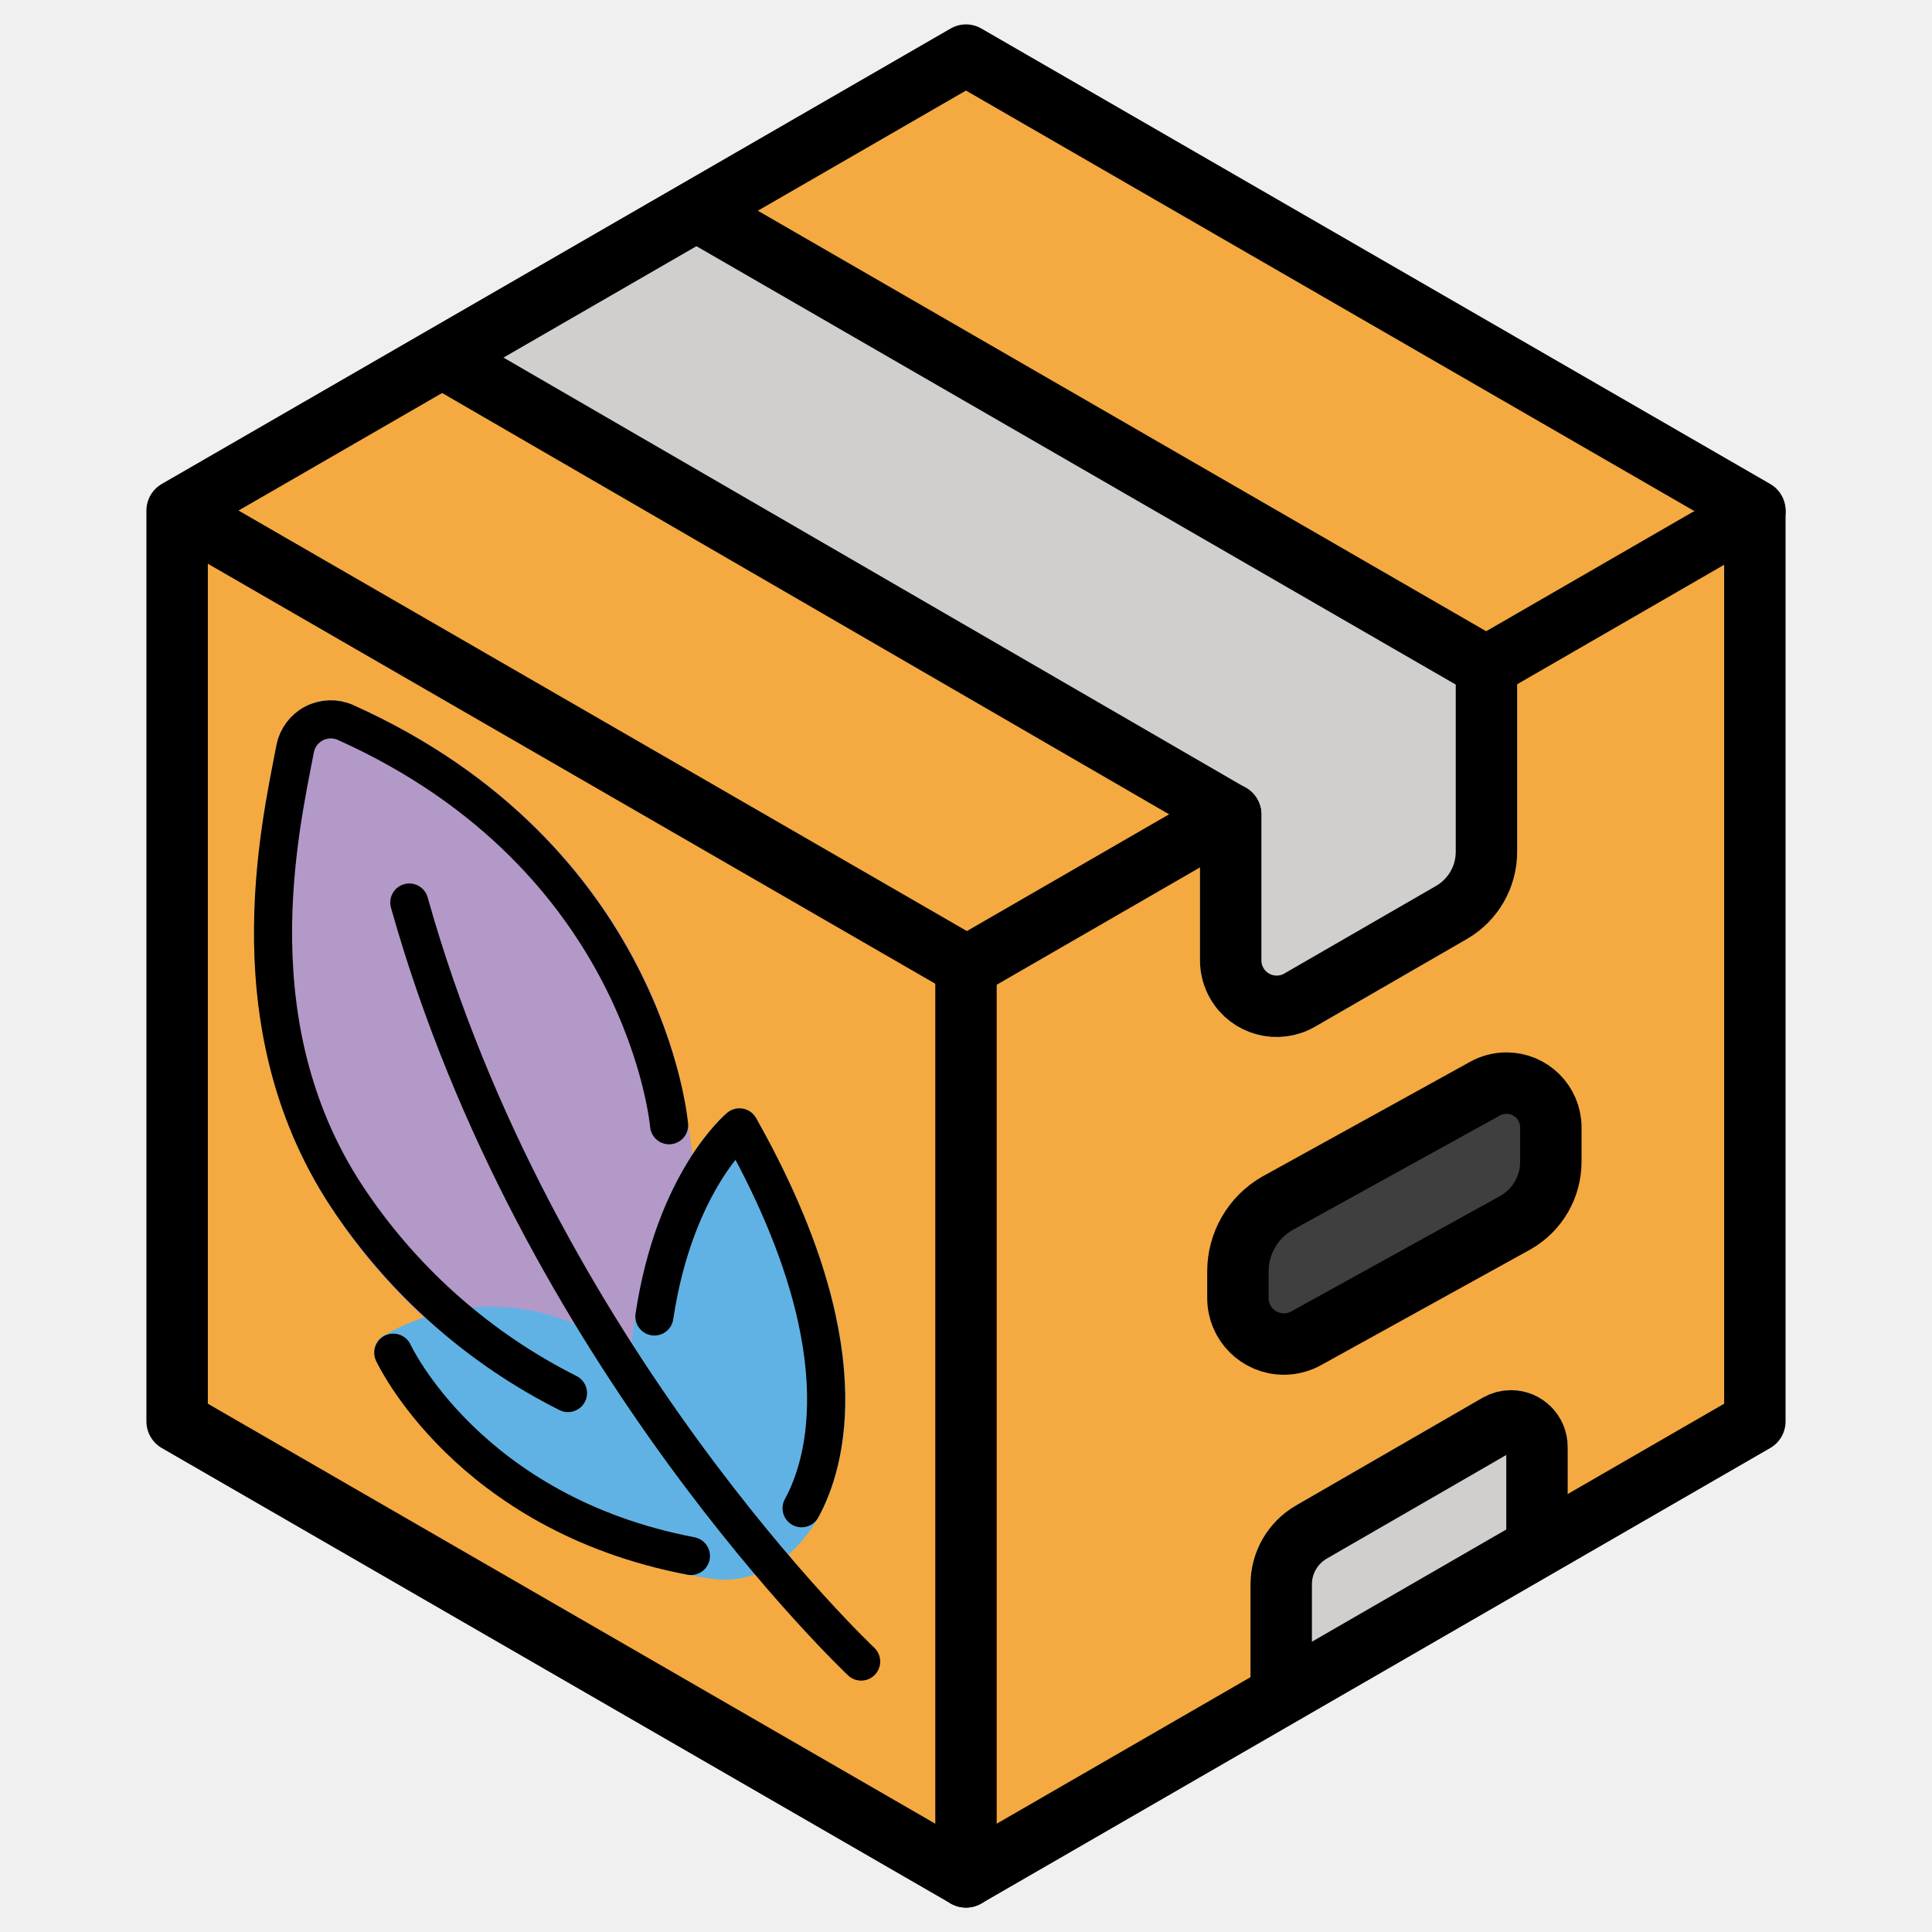
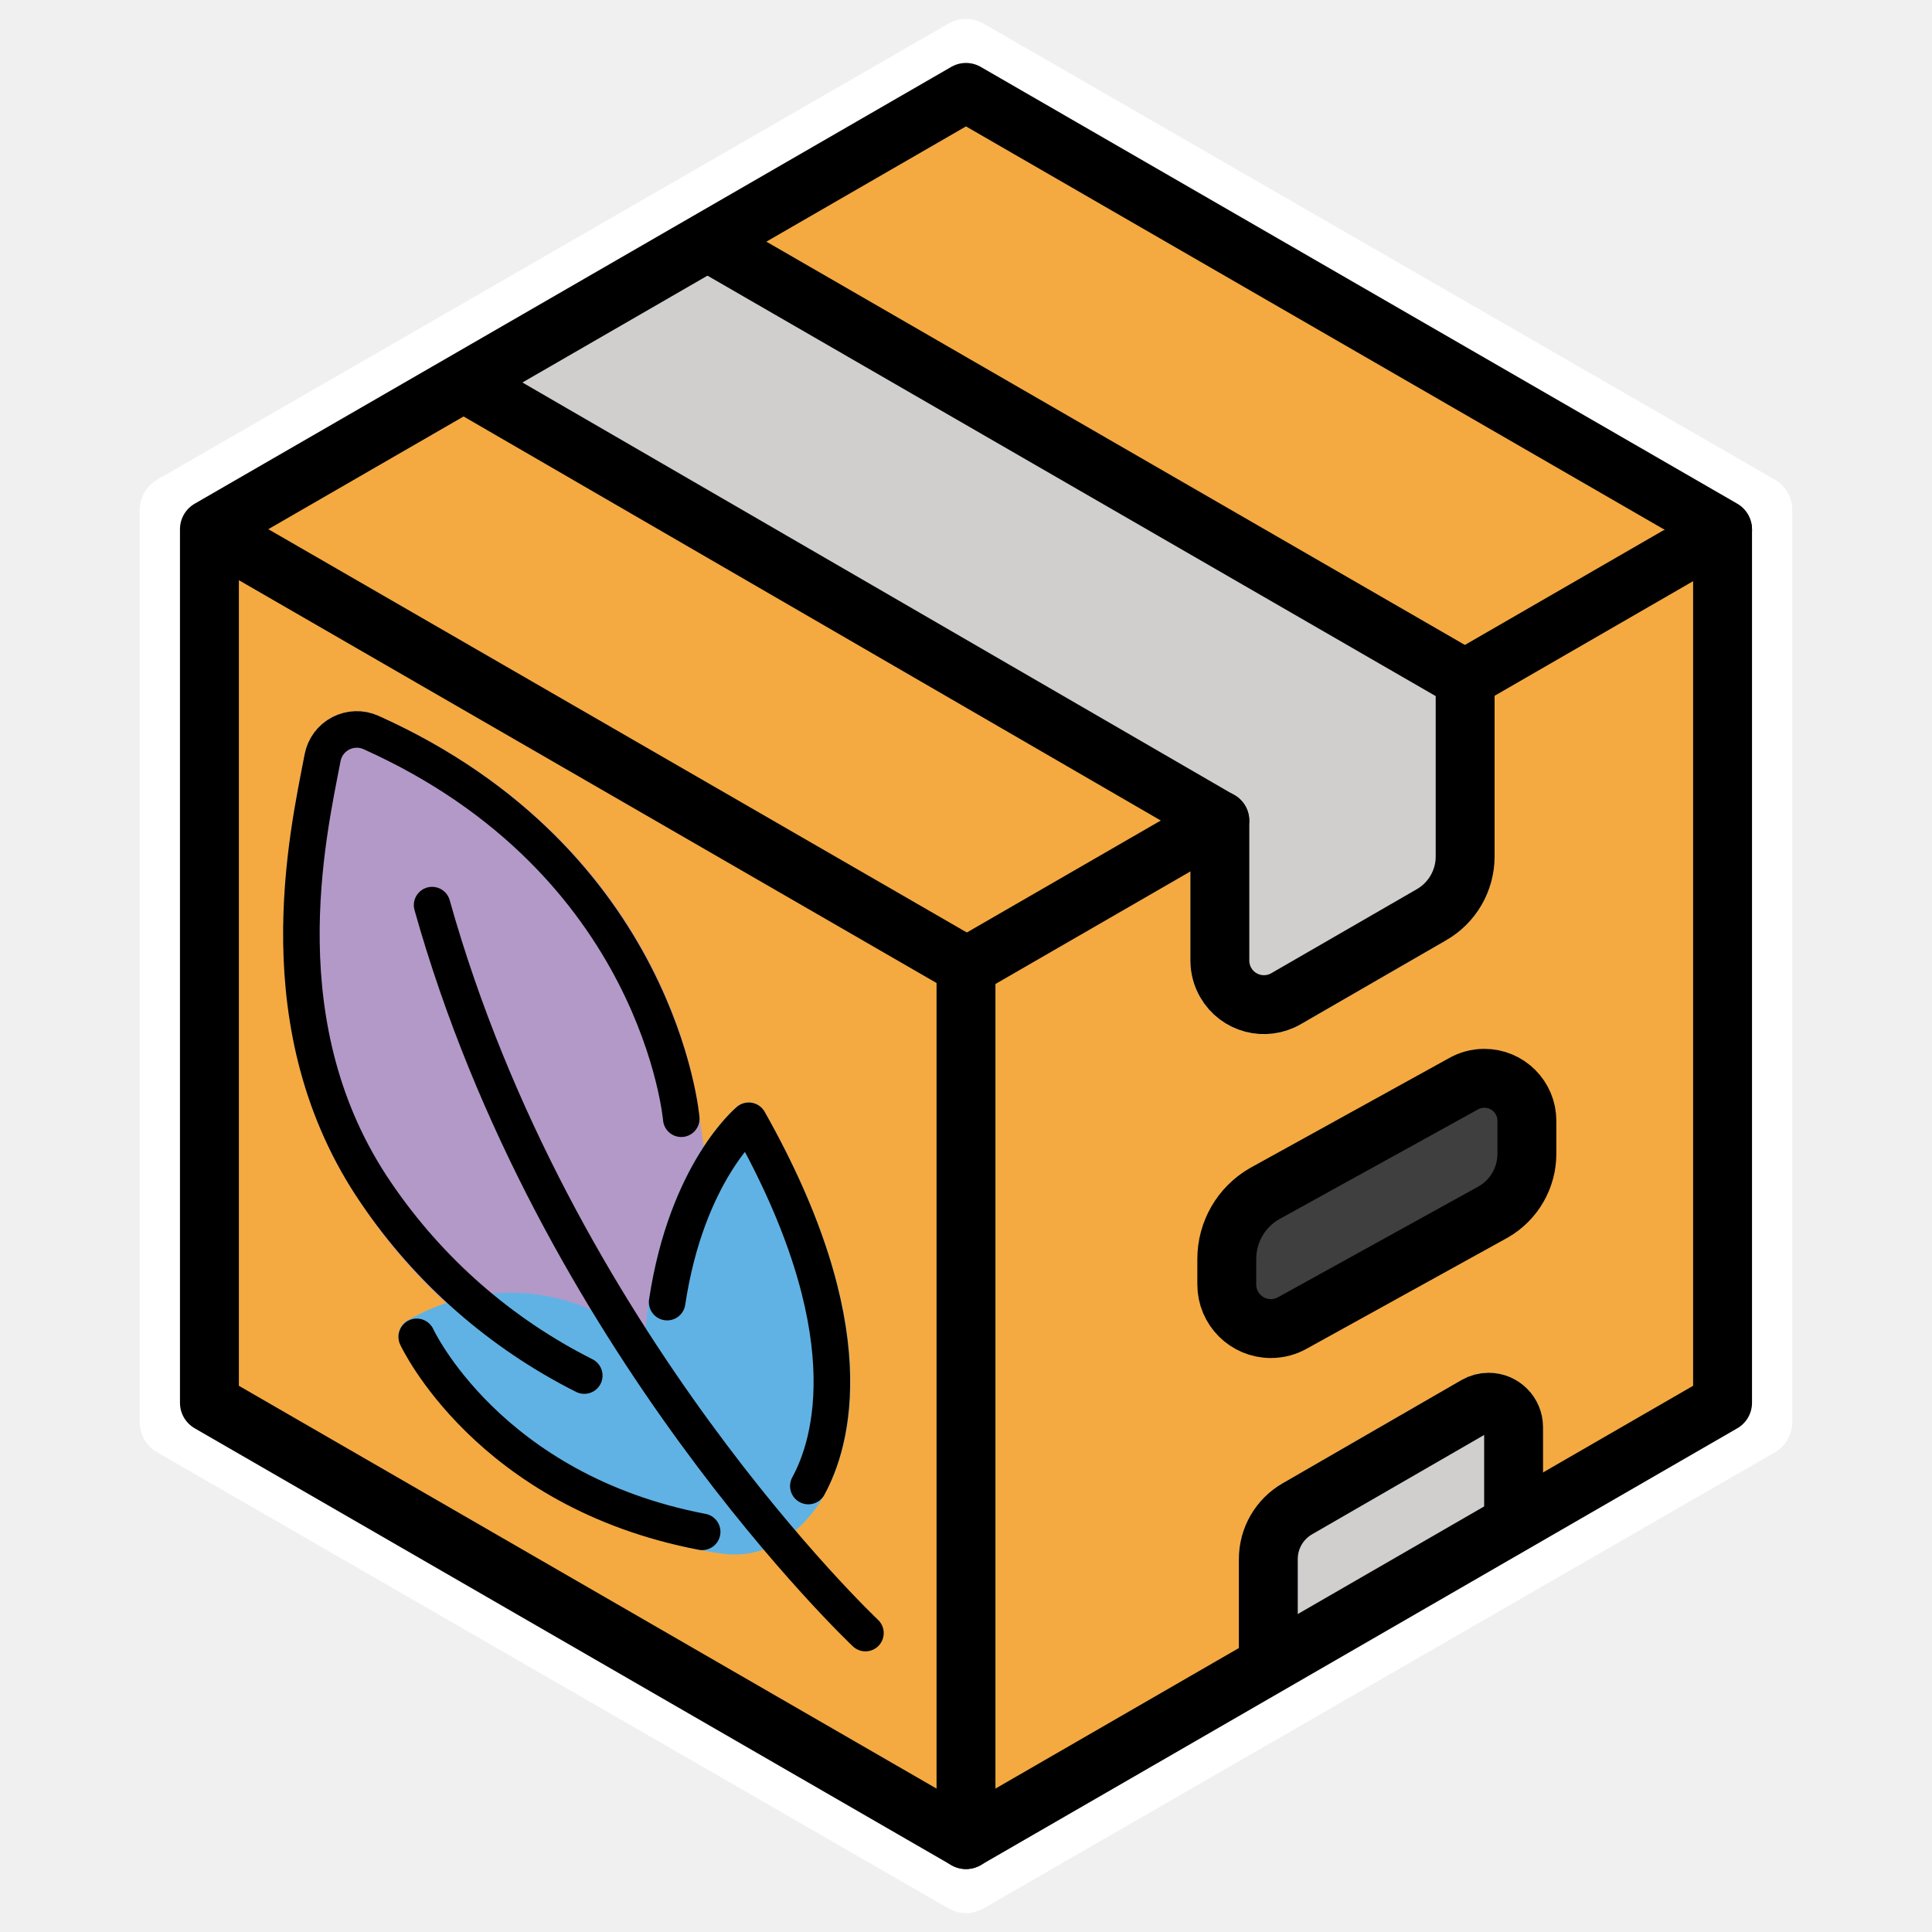
<svg xmlns="http://www.w3.org/2000/svg" width="512" height="512" viewBox="0 0 135.467 135.467" version="1.1" id="svg1" xml:space="preserve">
  <defs id="defs1" />
  <g id="layer1">
-     <g id="g4" transform="translate(-0.8963861,0.0671935)">
+     <path style="fill:none;stroke:#ffffff;stroke-width:2.709;stroke-linecap:round;stroke-linejoin:round" id="path1" d="M 56.736,23.766 26.284,41.347 -4.168,23.766 l 2e-7,-35.163 30.452,-17.581 30.452,17.581 z" transform="matrix(1.821549,0,0,1.818534,19.85656,56.48686)" />
+     <g id="g4" transform="matrix(0.9590642,0,0,0.9590642,1.913023,2.837158)">
      <path fill="#f4aa41" d="m 65.939,128.306 c -0.378,0 -0.749,-0.099 -1.077,-0.288 L 16.01,99.313 C 15.343,98.928 14.933,98.217 14.933,97.448 L 14.393,38.423 c 0,-0.769 0.41,-1.48 1.077,-1.865 L 67.553,5.7 c 0.667,-0.383 1.486,-0.383 2.153,0 l 48.855,28.166 c 1.03,0.594 1.384,1.911 0.789,2.941 -0.188,0.327 -0.459,0.598 -0.785,0.787 L 68.63,67.738 68.092,126.157 c -0.003,1.187 -0.966,2.148 -2.153,2.149 z" id="path1-3" style="stroke-width:2.153" />
      <g id="g2-0-7-6-5" transform="matrix(1.301279,0.3007588,-0.3007588,1.301279,6.819376,24.76919)">
        <g id="color-3-9-4-4-1">
          <path fill="#b399c8" d="M 42.334,49.147 A 29.945,29.945 0 0 1 22.996,40.996 v 0 C 14.982,33.631 14.618,22.92 14.463,18.347 l -0.021,-0.627 a 2.904,2.904 0 0 1 3.457,-2.951 c 17.005,3.356 21.694,16.324 22.056,17.4 a 49.543,49.543 0 0 1 3.574,15.922 1,1 0 0 1 -0.967,1.052 C 42.532,49.144 42.455,49.147 42.334,49.147 Z" id="path1-6-3-1-3-1" />
          <path fill="#61b2e4" d="m 44.435,55.316 c -11.646,0 -17.376,-6.973 -17.652,-7.354 a 1,1 0 0 1 0.262,-1.424 11.103,11.103 0 0 1 12.774,-1.573 c -1.465,-9.078 1.877,-13.568 2.031,-13.77 a 0.998,0.998 0 0 1 0.75,-0.39 0.971,0.971 0 0 1 0.78,0.324 c 8.943,9.771 8.793,16.532 7.907,19.691 -0.034,0.141 -1.062,4.092 -4.771,4.406 -0.712,0.061 -1.405,0.09 -2.081,0.09 z" id="path2-7-6-8-0-0" />
        </g>
        <g id="line-5-0-5-3-8">
          <path fill="none" stroke="#000000" stroke-linecap="round" stroke-linejoin="round" stroke-width="2" d="m 55.184,57.69 c 0,0 -20.224,-11.813 -32.086,-33.484" id="path3-3-6-9-0-5" />
          <path fill="none" stroke="#000000" stroke-linecap="round" stroke-linejoin="round" stroke-width="2" d="M 45.228,54.302 C 33.297,54.763 27.6,47.422 27.6,47.422" id="path4-5-2-7-9-0" />
          <path fill="none" stroke="#000000" stroke-linecap="round" stroke-linejoin="round" stroke-width="2" d="m 40.528,42.483 c -0.559,-7.194 2.116,-10.678 2.116,-10.678 8.835,9.653 8.406,16.162 7.681,18.747" id="path5-6-6-5-2-6" />
          <path fill="none" stroke="#000000" stroke-linecap="round" stroke-linejoin="round" stroke-width="2" d="M 37.014,47.422 A 30.15,30.15 0 0 1 23.673,40.26 C 15.601,32.841 15.606,22.019 15.441,17.683 a 1.903,1.903 0 0 1 2.264,-1.931 C 34.694,19.103 39.02,32.528 39.02,32.528" id="path6-2-1-3-5-4" />
        </g>
      </g>
-       <polygon fill="#f4aa41" points="36,64.572 60.759,50.464 60.413,21.988 35.572,36.033 " id="polygon1" transform="matrix(2.153094,0,0,2.153094,-7.960604,-9.845491)" />
+       <polygon fill="#f4aa41" points="35.572,36.033 36,64.572 60.759,50.464 60.413,21.988 " id="polygon1" transform="matrix(2.153094,0,0,2.153094,-7.960604,-9.845491)" />
      <path fill="#d0cfce" d="m 87.726,71.925 c -1.673,-0.952 -2.701,-2.733 -2.689,-4.657 V 58.286 L 35.773,24.849 c 1.49,-0.983 13.388,-7.822 14.125,-8.016 L 106.2,44.827 c 0.666,0.385 1.077,1.096 1.077,1.865 v 12.971 c -0.004,2.522 -1.349,4.852 -3.531,6.117 l -10.646,6.146 c -1.66,0.97 -3.714,0.97 -5.374,0 h 8.6e-4 z" id="path2-6" style="stroke-width:2.153" />
      <path fill="#d0cfce" d="m 88.579,118.21 v -7.183 c 0.003,-2.284 1.222,-4.393 3.198,-5.538 l 13.076,-7.55 c 1.902,-1.098 4.335,-0.446 5.433,1.457 0.349,0.605 0.532,1.29 0.532,1.988 0,0 -0.05,3.456 -0.711,3.977 -4.394,3.465 -21.529,13.518 -21.529,12.849 z" id="path3-8" style="stroke-width:2.153" />
      <path fill="#3f3f3f" d="m 87.696,89.081 v 1.87 c 0,1.78 1.443,3.223 3.223,3.223 0.566,0 1.122,-0.149 1.612,-0.432 l 14.651,-8.096 c 1.519,-0.877 2.455,-2.497 2.455,-4.251 v -2.408 c 0,-1.717 -1.392,-3.11 -3.11,-3.11 -0.546,0 -1.082,0.144 -1.555,0.417 l -14.524,8.021 c -1.703,0.983 -2.752,2.8 -2.752,4.767 z" id="path4-0" style="stroke-width:2.153" />
-       <polygon fill="none" stroke="#000000" stroke-linecap="round" stroke-linejoin="round" stroke-width="2" points="9.882,21.168 9.882,50.832 35.572,65.664 61.262,50.832 61.262,21.168 35.572,6.336 " id="polygon5" transform="matrix(2.153094,0,0,2.153094,-7.960604,-9.845491)" />
+       <polygon fill="none" stroke="#000000" stroke-linecap="round" stroke-linejoin="round" stroke-width="2" points="61.262,50.832 61.262,21.168 35.572,6.336 9.882,21.168 9.882,50.832 35.572,65.664 " id="polygon5" transform="matrix(2.153094,0,0,2.153094,-7.960604,-9.845491)" />
      <line x1="68.63" x2="68.63" y1="67.738" y2="131.536" fill="none" stroke="#000000" stroke-linecap="round" stroke-linejoin="round" stroke-width="4.306" id="line5" />
      <line x1="68.754" x2="13.441" y1="67.738" y2="35.803" fill="none" stroke="#000000" stroke-linecap="round" stroke-linejoin="round" stroke-width="4.306" id="line6" />
      <line x1="105.113" x2="123.943" y1="46.674" y2="35.803" fill="none" stroke="#000000" stroke-linecap="round" stroke-linejoin="round" stroke-width="4.306" id="line7" />
      <line x1="68.63" x2="87.18" y1="67.738" y2="57.028" fill="none" stroke="#000000" stroke-linecap="round" stroke-linejoin="round" stroke-width="4.306" id="line8" />
      <path fill="none" stroke="#000000" stroke-linecap="round" stroke-linejoin="round" stroke-width="4.306" d="m 49.923,14.821 55.2,31.87 v 12.972 c 0,1.754 -0.936,3.374 -2.455,4.251 l -10.645,6.146 c -1.541,0.89 -3.512,0.362 -4.402,-1.179 -0.283,-0.49 -0.432,-1.046 -0.432,-1.612 V 57.045 L 32.138,25.14" id="path8" />
      <path fill="none" stroke="#000000" stroke-linecap="round" stroke-linejoin="round" stroke-width="4.306" d="m 108.665,107.856 v -6.473 c 0,-1.007 -0.817,-1.824 -1.824,-1.824 -0.32,0 -0.635,0.084 -0.912,0.244 l -13.076,7.549 c -1.313,0.758 -2.122,2.158 -2.121,3.674 V 118.21" id="path9" />
      <path fill="none" stroke="#000000" stroke-linecap="round" stroke-linejoin="round" stroke-width="4.306" d="m 87.696,89.081 v 1.87 c 0,1.78 1.443,3.223 3.223,3.223 0.566,0 1.122,-0.149 1.612,-0.432 l 14.651,-8.096 c 1.519,-0.877 2.455,-2.497 2.455,-4.251 v -2.408 c 0,-1.717 -1.392,-3.11 -3.11,-3.11 -0.546,0 -1.082,0.144 -1.555,0.417 l -14.524,8.021 c -1.703,0.983 -2.752,2.8 -2.752,4.767 z" id="path10" />
    </g>
  </g>
</svg>
